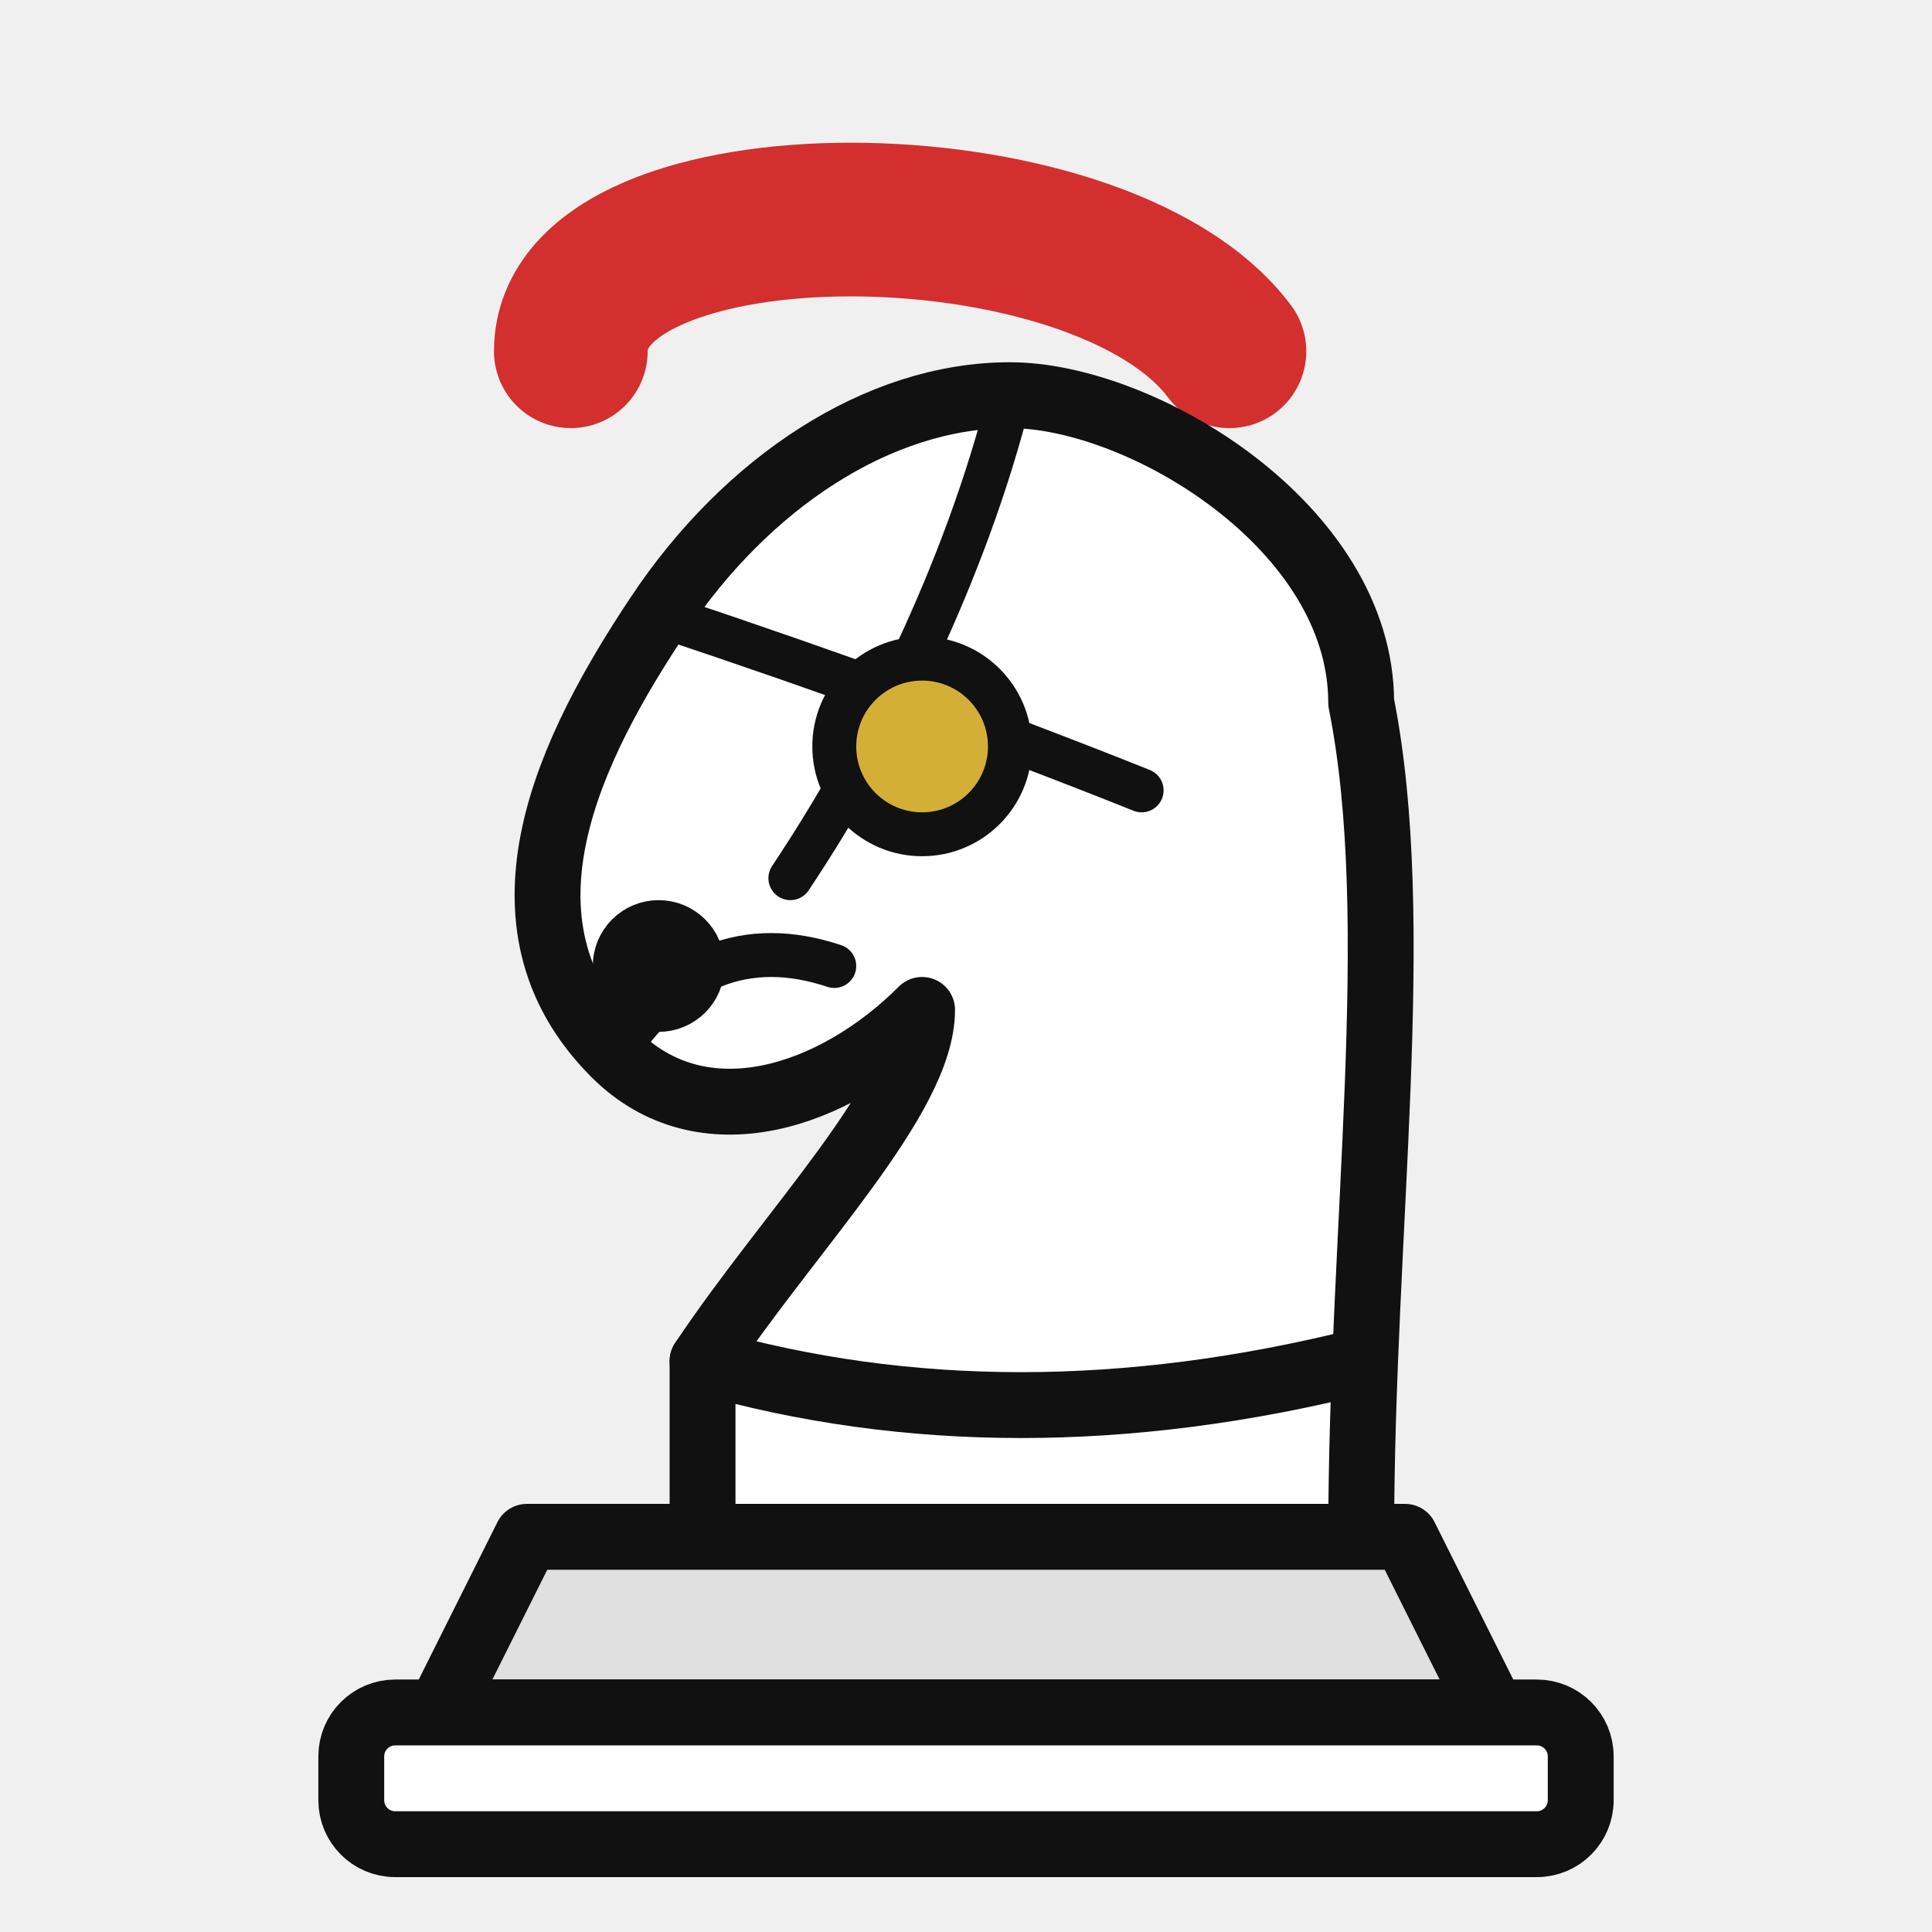
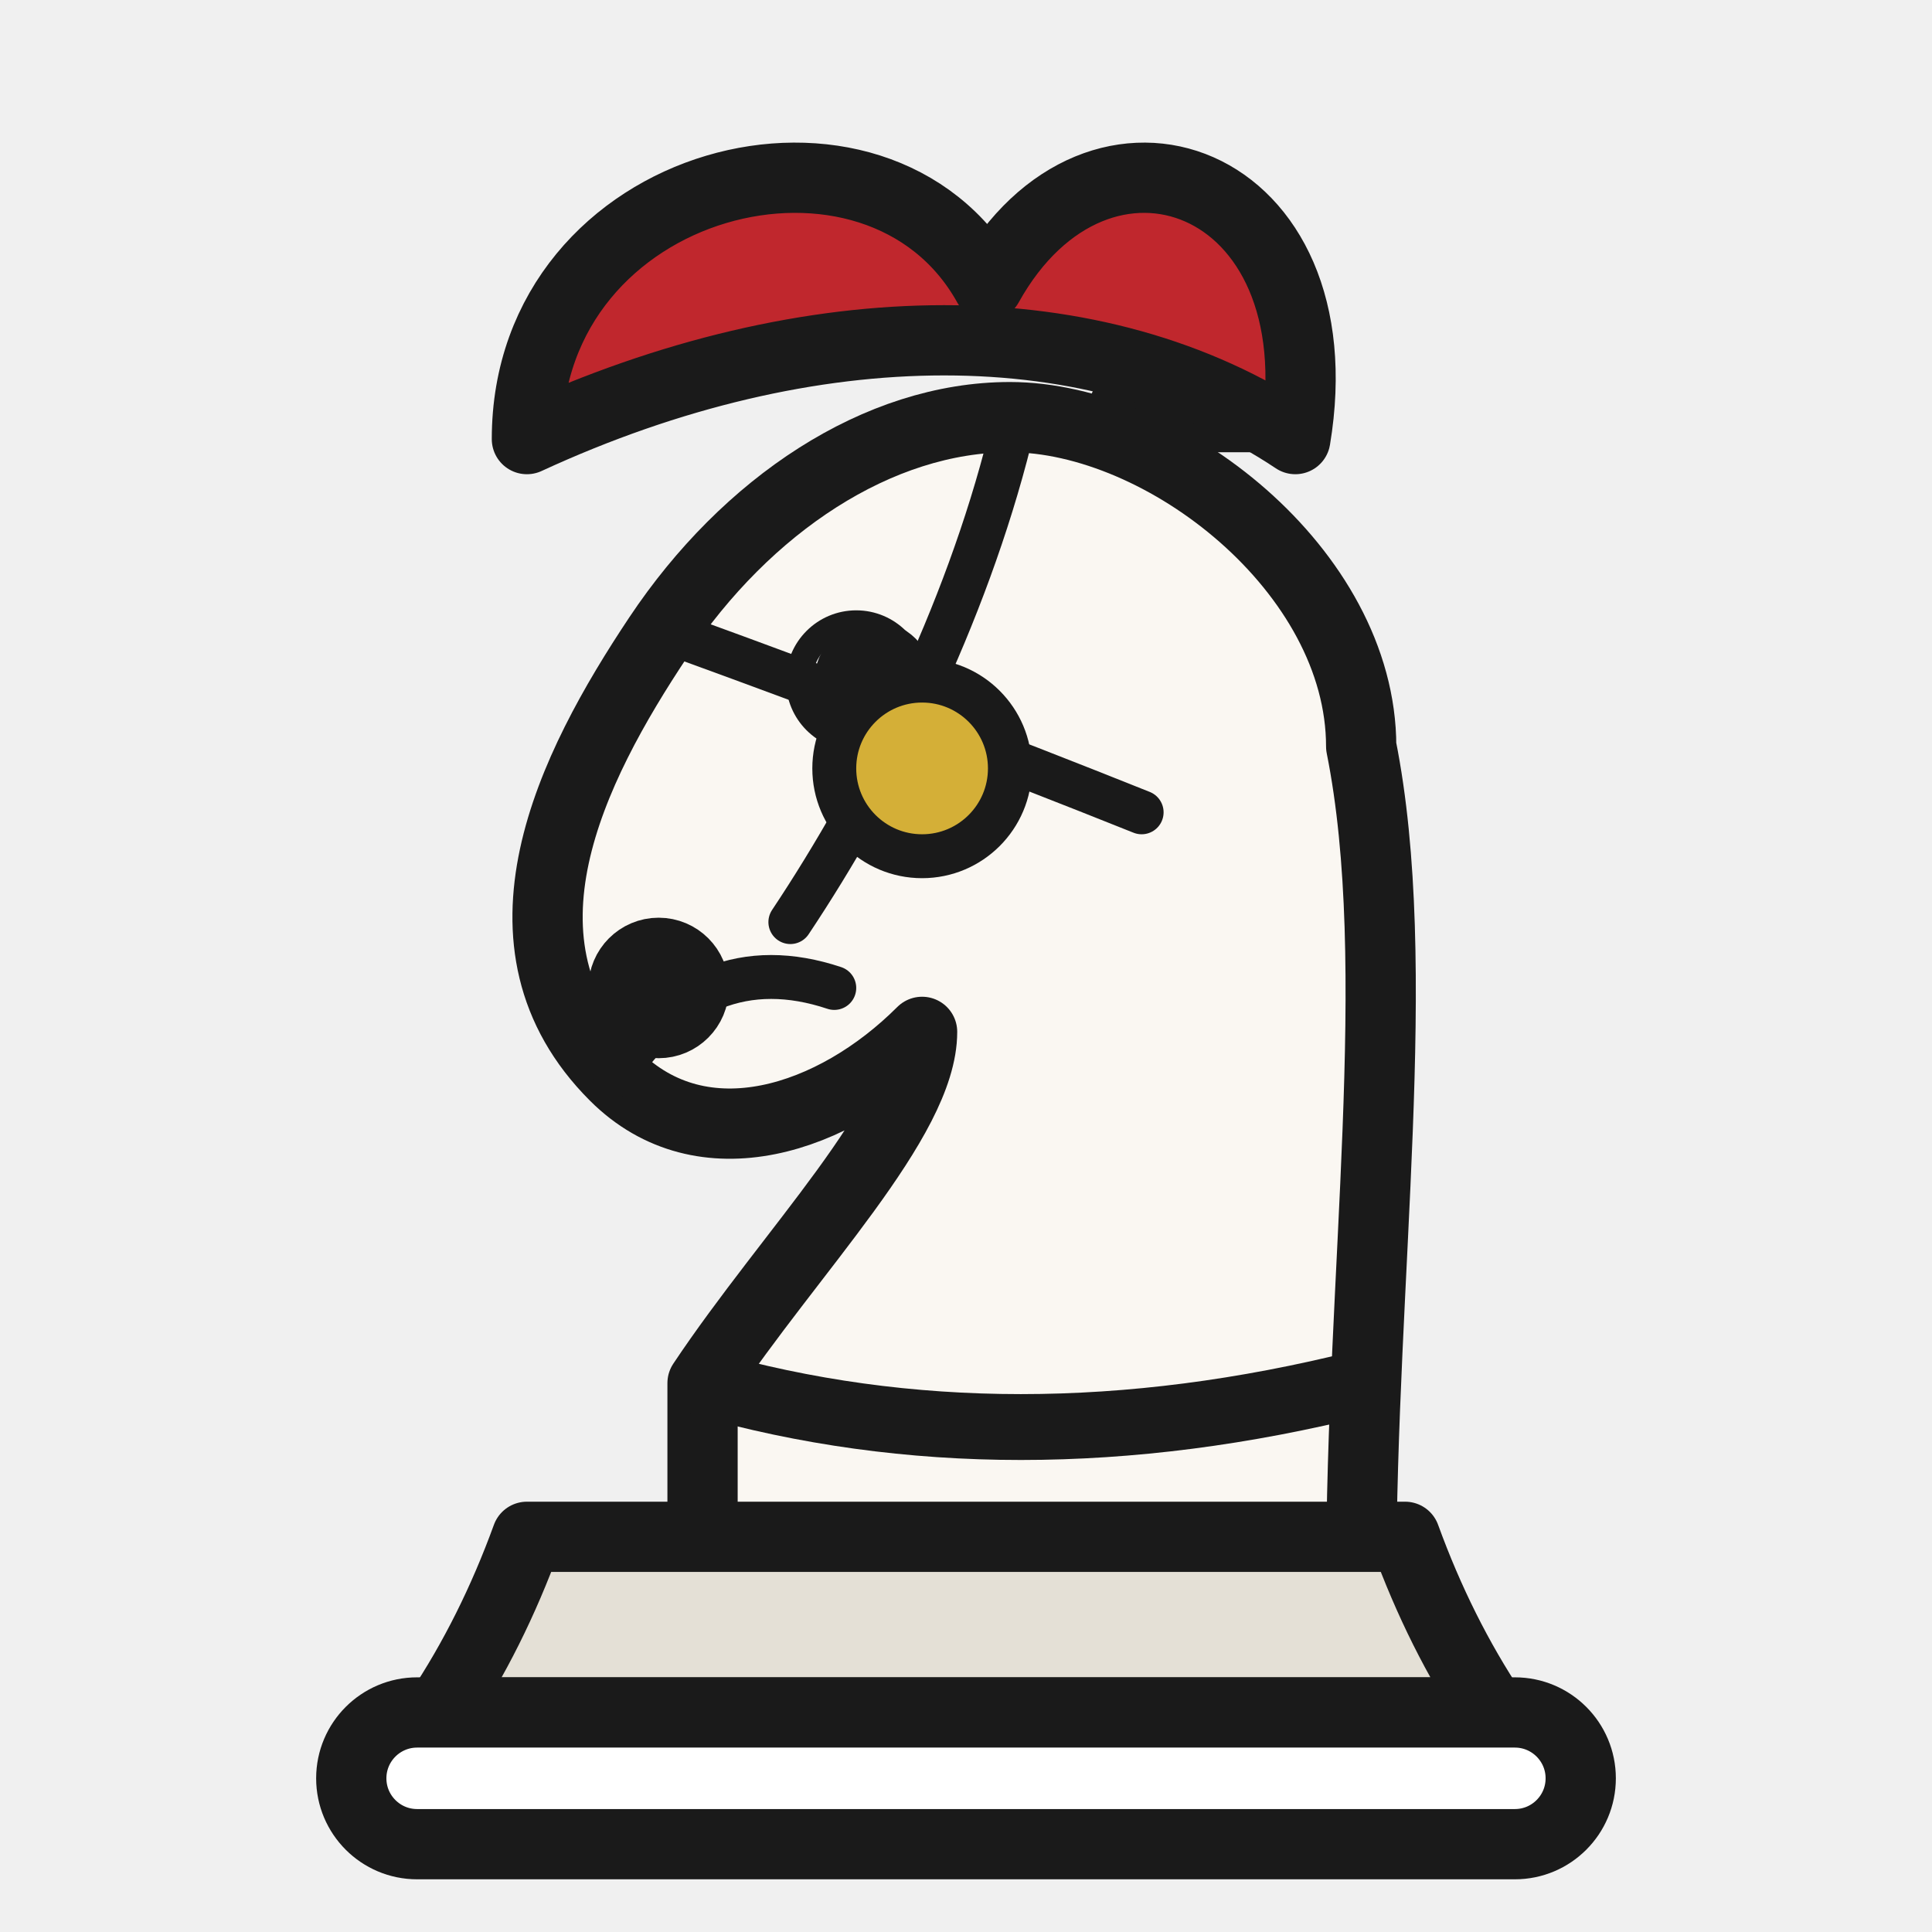
<svg xmlns="http://www.w3.org/2000/svg" viewBox="0 0 44 44" width="100%" height="100%">
-   <g fill="none" stroke="#111111" stroke-width="1.5" stroke-linecap="round" stroke-linejoin="round">
-     <path d="M 13 8 C 13 4, 25 4, 28 8" stroke="#D32F2F" stroke-width="3.5" />
-     <path d="M 31 16 C 31 12, 26 9, 23 9 C 20 9, 17 11, 15 14 C 13 17, 11 21, 14 24 C 16 26, 19 25, 21 23 C 21 25, 18 28, 16 31 L 16 35 L 31 35 C 31 28, 32 21, 31 16 Z" fill="#FFFFFF" />
-     <path d="M 14 24 Q 16 21 19 22" stroke="#111111" stroke-width="1" />
-     <circle cx="15" cy="22" r="0.75" fill="#111111" />
-     <path d="M 23 9 C 22 13, 20 17, 18 20" stroke="#111111" stroke-width="1" />
-     <path d="M 15 14 Q 21 16 26 18" stroke="#111111" stroke-width="1" />
-     <circle cx="21" cy="17" r="2" fill="#D4AF37" stroke="#111111" stroke-width="1" />
-     <path d="M 16 31 Q 23 33 31 31" stroke="#111111" stroke-width="1.5" />
-     <path d="M 12 35 L 32 35 L 34 39 L 10 39 Z" fill="#E0E0E0" />
-     <rect x="8" y="39" width="28" height="3" rx="1" fill="#FFFFFF" />
+   <g fill="none" stroke="#1A1A1A" stroke-width="1.6" stroke-linecap="round" stroke-linejoin="round">
+     <path d="M 25.5 9.5 L 27.5 5 L 28.5 9.5 Z" fill="#FAF7F2" />
+     <path d="M 12 10 C 12 4, 20 2, 22.5 6.5 C 25 2, 30.5 4, 29.5 10 C 25 7, 18.5 7, 12 10 Z" fill="#C0272D" />
+     <path d="M 31 17 C 31 13, 26.5 9.5, 23 9.5 C 20 9.5, 17 11.5, 15 14.5 C 13 17.5, 11 21.5, 14 24.5 C 16 26.5, 19 25.5, 21 23.5 C 21 25.5, 18 28.5, 16 31.5 L 16 36 L 31 36 C 31 29, 32 22, 31 17 Z" fill="#FAF7F2" />
+     <path d="M 14 24.5 Q 16 21.5 19 22.5" stroke="#1A1A1A" stroke-width="1" />
+     <circle cx="15" cy="22.5" r="0.8" fill="#1A1A1A" />
+     <circle cx="19.5" cy="15.5" r="1.3" fill="#FFFFFF" stroke="#1A1A1A" stroke-width="0.6" />
+     <circle cx="19.9" cy="15.5" r="0.55" fill="#1A1A1A" />
+     <path d="M 23 10 C 22 14, 20 18, 18 21" stroke="#1A1A1A" stroke-width="1" />
+     <path d="M 15.5 14.5 Q 21 16.5 26 18.5" stroke="#1A1A1A" stroke-width="1" />
+     <circle cx="21" cy="17.5" r="2" fill="#D4AF37" stroke="#1A1A1A" stroke-width="1" />
+     <path d="M 16 31.5 Q 23 33.5 31 31.5" stroke="#1A1A1A" stroke-width="1.5" />
+     <path d="M 12 35 Q 11.2 37.2 10 39 L 34 39 Q 32.8 37.2 32 35 Z" fill="#E4E0D6" />
+     <rect x="8" y="39" width="28" height="3" rx="1.5" fill="#FFFFFF" />
  </g>
</svg>
